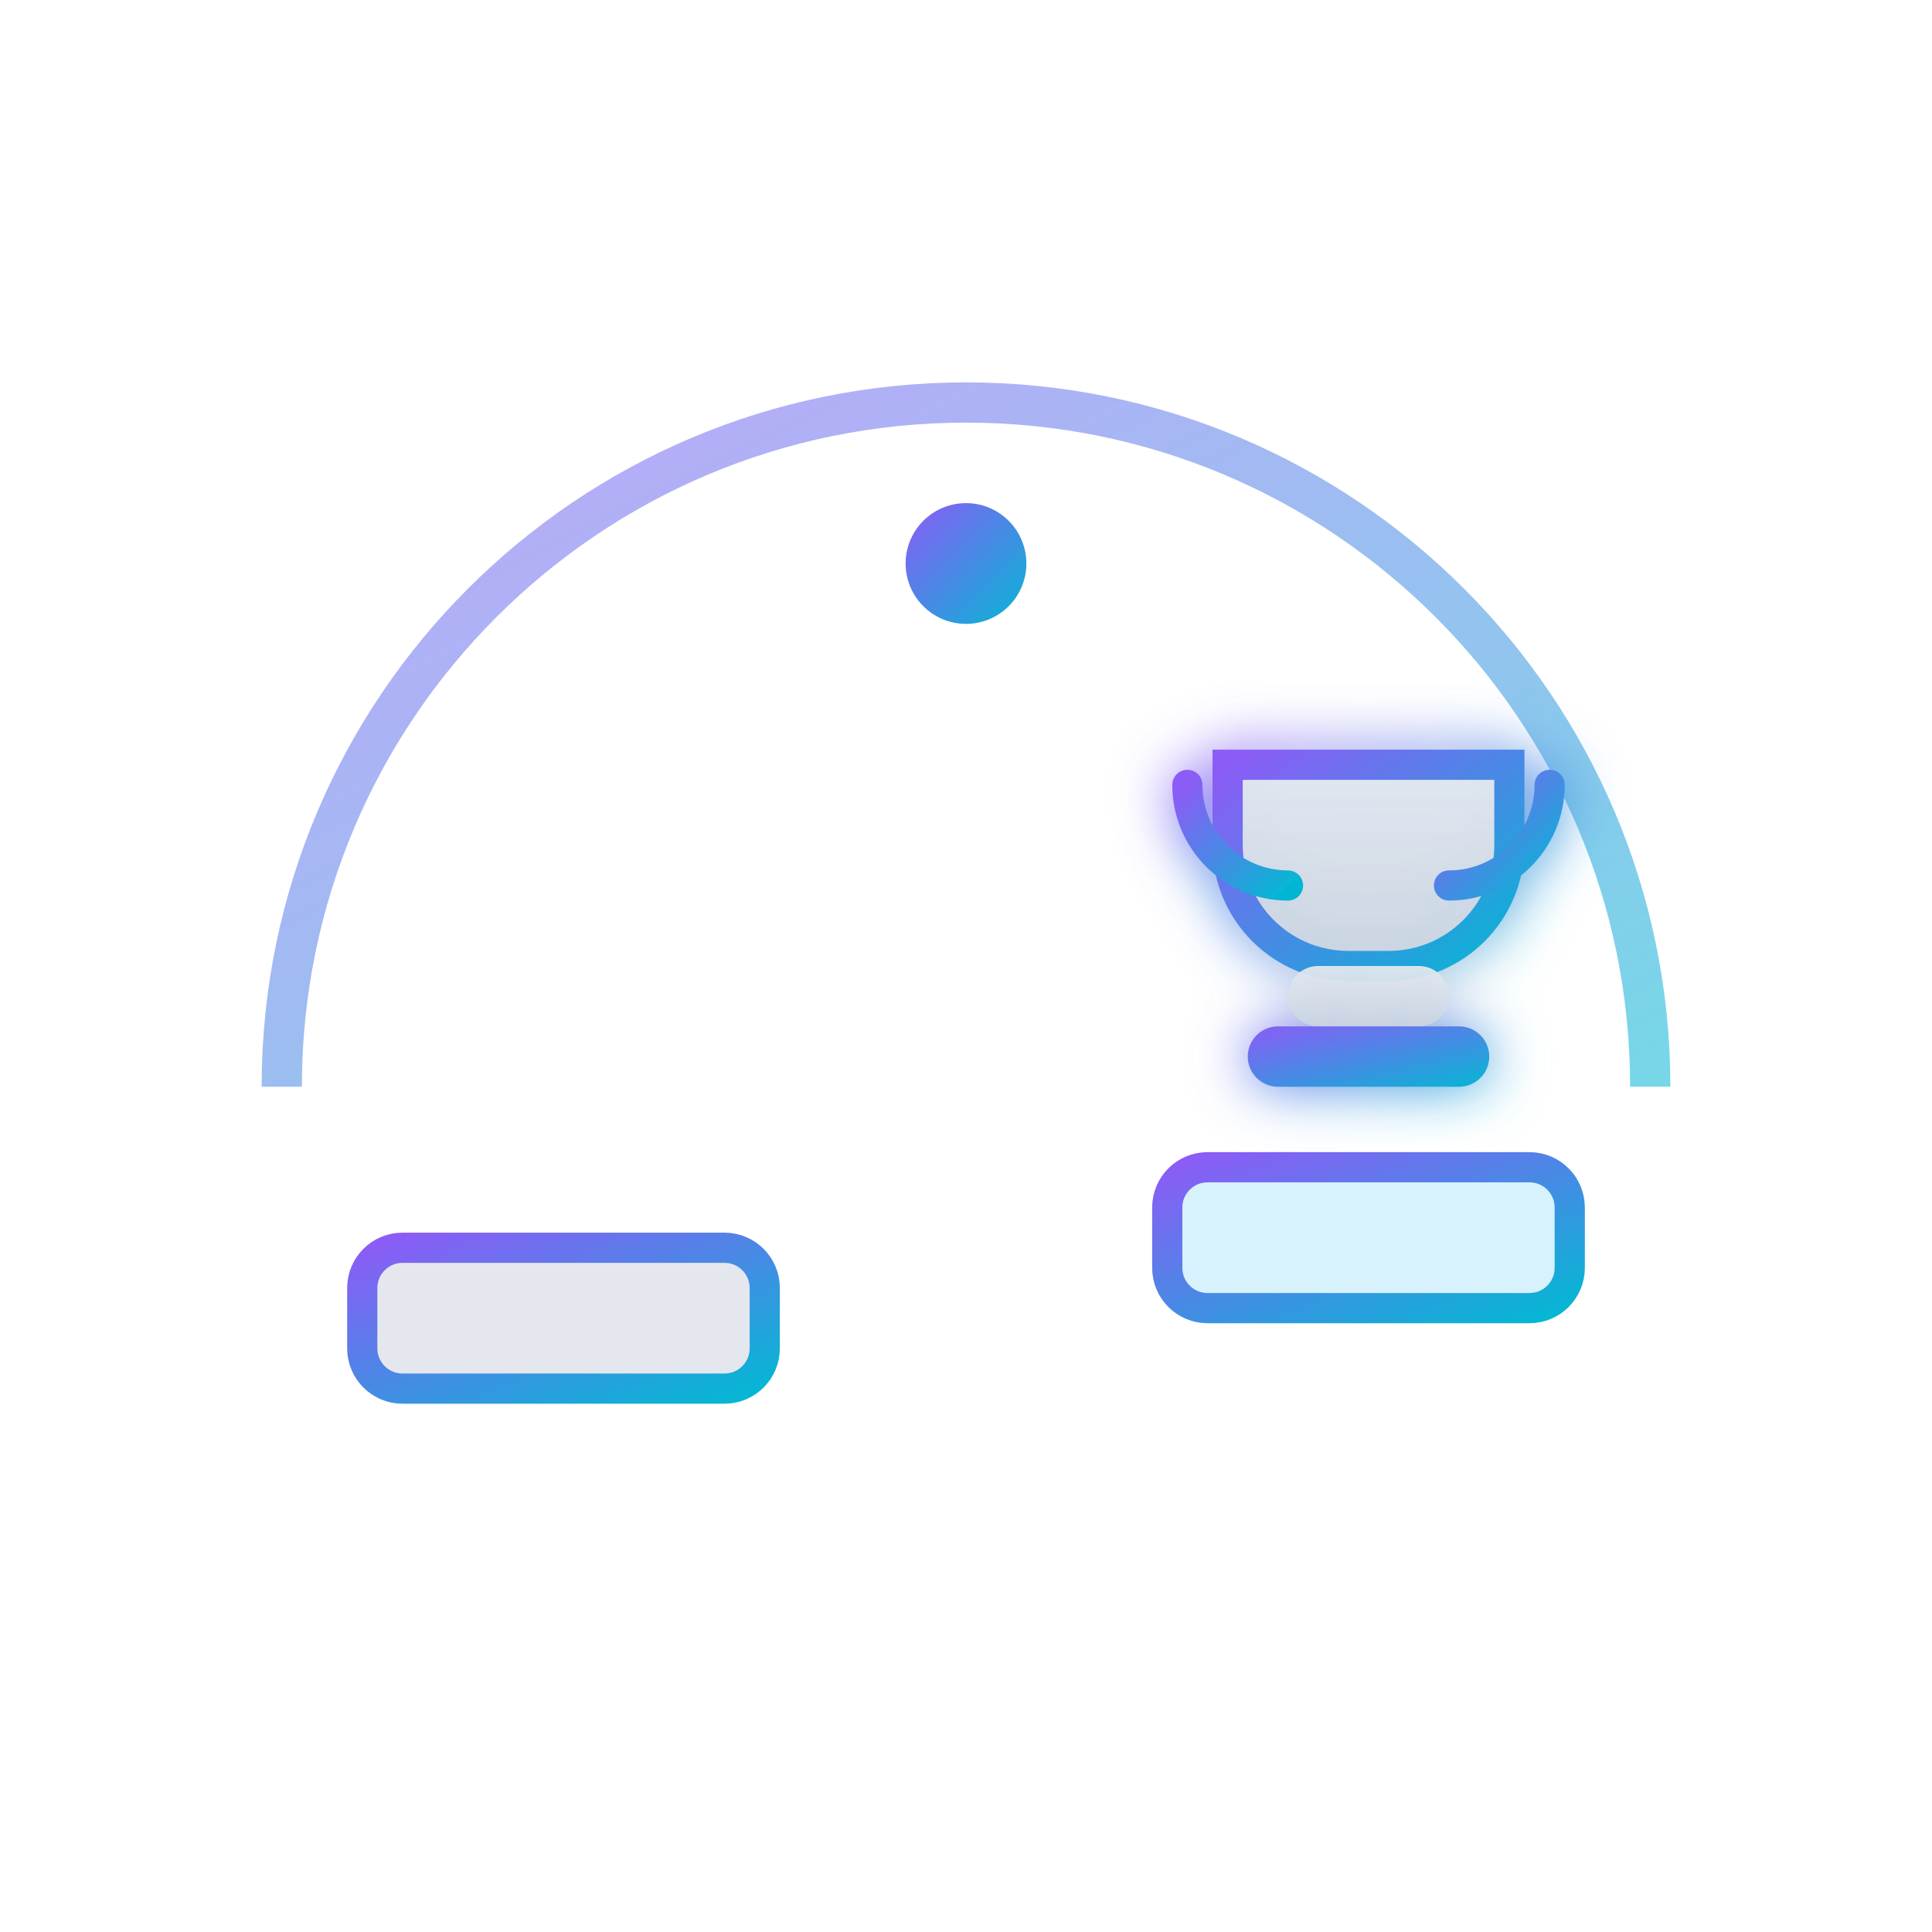
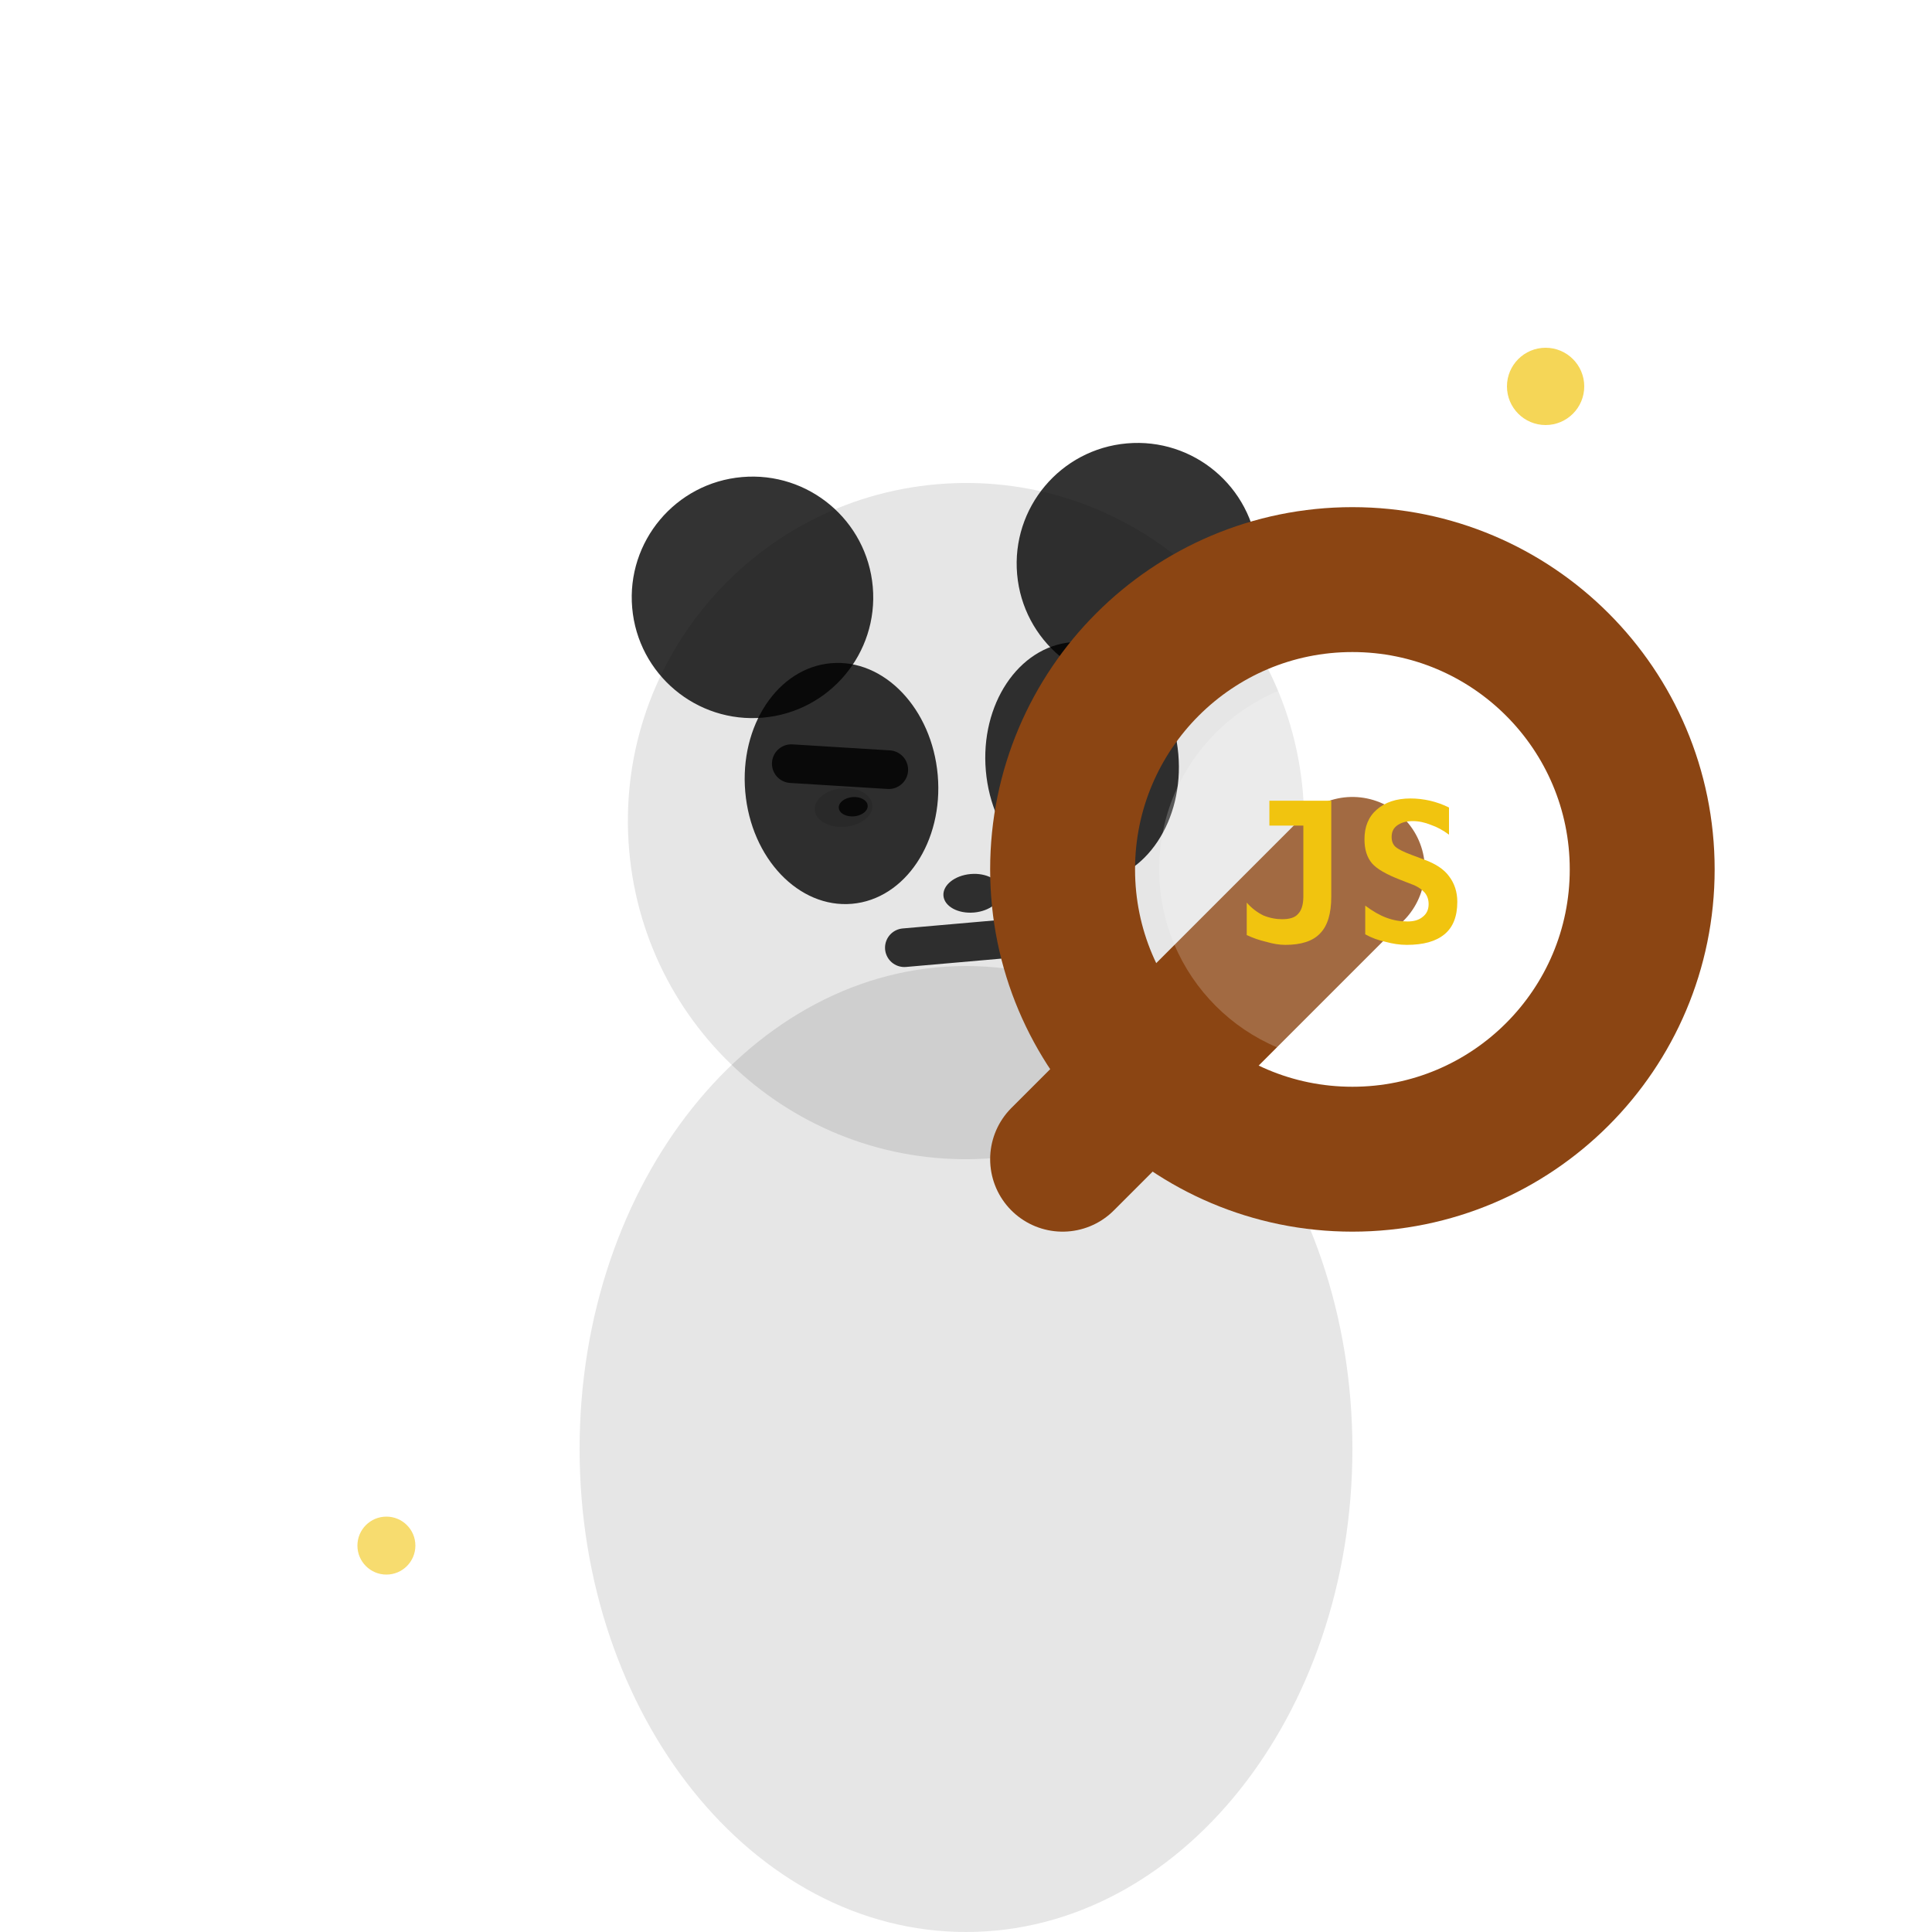
- <svg xmlns="http://www.w3.org/2000/svg" viewBox="0 0 96 96" role="img" aria-labelledby="title desc">
+ <svg xmlns="http://www.w3.org/2000/svg" width="40" height="40" viewBox="0 0 40 40" fill="none">
  <defs>
-     <linearGradient id="g" x1="0" x2="1" y1="0" y2="1">
-       <stop offset="0%" stop-color="#8b5cf6" />
-       <stop offset="100%" stop-color="#06b6d4" />
-     </linearGradient>
-     <linearGradient id="g2" x1="0" x2="0" y1="0" y2="1">
-       <stop offset="0%" stop-color="#e2e8f0" stop-opacity="0.95" />
-       <stop offset="100%" stop-color="#cbd5e1" stop-opacity="0.9" />
-     </linearGradient>
-     <filter id="glow" x="-50%" y="-50%" width="200%" height="200%">
-       <feGaussianBlur stdDeviation="1.4" result="b" />
+     <filter id="glow">
+       <feGaussianBlur stdDeviation="1" result="coloredBlur" />
      <feMerge>
-         <feMergeNode in="b" />
+         <feMergeNode in="coloredBlur" />
        <feMergeNode in="SourceGraphic" />
      </feMerge>
    </filter>
  </defs>
-   <g opacity="0.55" stroke="url(#g)" stroke-width="2" fill="none" transform="translate(48,54)">
-     <path d="M-34 0a34 34 0 0 1 68 0" />
-     <g stroke-linecap="round">
-       <path d="M-24 -2 v-5" />
-       <path d="M-12 -5 v-7" />
-       <path d="M0 -6 v-8" />
-       <path d="M12 -5 v-7" />
-       <path d="M24 -2 v-5" />
+   <g transform="translate(20, 20)">
+     <ellipse cx="0" cy="10" rx="8" ry="10" fill="currentColor" opacity="0.1" />
+     <g transform="rotate(-5 0 -3)">
+       <circle cx="0" cy="-3" r="7" fill="currentColor" opacity="0.1" />
+       <circle cx="-4" cy="-8" r="2.5" fill="currentColor" opacity="0.8" />
+       <circle cx="4" cy="-8" r="2.5" fill="currentColor" opacity="0.8" />
+       <ellipse cx="-2.5" cy="-4" rx="2" ry="2.5" fill="currentColor" opacity="0.8" />
+       <ellipse cx="2.5" cy="-4" rx="2" ry="2.5" fill="currentColor" opacity="0.8" />
+       <ellipse cx="-2.5" cy="-3.5" rx="0.6" ry="0.4" fill="currentColor" opacity="0.1" />
+       <ellipse cx="2.5" cy="-3.5" rx="0.6" ry="0.4" fill="currentColor" opacity="0.1" />
+       <ellipse cx="-2.3" cy="-3.5" rx="0.3" ry="0.2" fill="currentColor" opacity="0.8" />
+       <ellipse cx="2.7" cy="-3.5" rx="0.3" ry="0.2" fill="currentColor" opacity="0.8" />
+       <path d="M-3.5 -4.5 L-1.5 -4.2" stroke="currentColor" stroke-width="0.8" stroke-linecap="round" opacity="0.8" />
+       <path d="M1.5 -4.2 L3.5 -4.5" stroke="currentColor" stroke-width="0.8" stroke-linecap="round" opacity="0.8" />
+       <ellipse cx="0" cy="-1.5" rx="0.6" ry="0.4" fill="currentColor" opacity="0.8" />
+       <path d="M-1.5 -0.5 L1.5 -0.5" stroke="currentColor" stroke-width="0.8" stroke-linecap="round" opacity="0.8" />
+     </g>
+     <g transform="translate(8, -2)">
+       <path d="M0 0 L-6 6" stroke="#8b4513" stroke-width="3" stroke-linecap="round" />
+       <circle cx="0" cy="0" r="6" fill="none" stroke="#8b4513" stroke-width="3" />
+       <circle cx="0" cy="0" r="4" fill="rgba(255,255,255,0.2)" />
+       <text x="0" y="1.5" font-family="monospace" font-size="4" font-weight="bold" fill="#f1c40f" text-anchor="middle">
+         JS
+       </text>
    </g>
  </g>
-   <g stroke="url(#g)" stroke-width="3" fill="none" stroke-linecap="round" stroke-linejoin="round">
-     <path d="M48 30 v28" />
-     <path d="M36 58 h24" />
-   </g>
-   <g transform="translate(28,62)">
-     <path d="M-8 0 h16 a2 2 0 0 1 2 2 v3 a2 2 0 0 1-2 2 h-16 a2 2 0 0 1-2-2 v-3 a2 2 0 0 1 2-2z" fill="rgba(148,163,184,0.25)" stroke="url(#g)" stroke-width="1.5" />
-   </g>
-   <g transform="translate(68,58)">
-     <path d="M-8 0 h16 a2 2 0 0 1 2 2 v3 a2 2 0 0 1-2 2 h-16 a2 2 0 0 1-2-2 v-3 a2 2 0 0 1 2-2z" fill="rgba(56,189,248,0.20)" stroke="url(#g)" stroke-width="1.5" />
-   </g>
-   <g transform="translate(68,38)" filter="url(#glow)">
-     <path d="M-7 0 h14 v4 a6 6 0 0 1-6 6 h-2 a6 6 0 0 1-6-6z" fill="url(#g2)" stroke="url(#g)" stroke-width="1.5" />
-     <path d="M-9 1 a5 5 0 0 0 5 5" fill="none" stroke="url(#g)" stroke-width="1.5" stroke-linecap="round" />
-     <path d="M9 1 a5 5 0 0 1-5 5" fill="none" stroke="url(#g)" stroke-width="1.5" stroke-linecap="round" />
-     <rect x="-4" y="10" width="8" height="3" rx="1.5" fill="url(#g2)" />
-     <rect x="-6" y="13" width="12" height="3" rx="1.5" fill="url(#g)" />
-   </g>
-   <circle cx="48" cy="28" r="3" fill="url(#g)" />
+   <circle cx="32" cy="8" r="0.8" fill="#f1c40f" opacity="0.7">
+     <animate attributeName="opacity" values="0.7;1;0.7" dur="2s" repeatCount="indefinite" />
+   </circle>
+   <circle cx="8" cy="32" r="0.6" fill="#f1c40f" opacity="0.6">
+     <animate attributeName="opacity" values="0.6;0.9;0.6" dur="2.5s" repeatCount="indefinite" />
+   </circle>
</svg>
